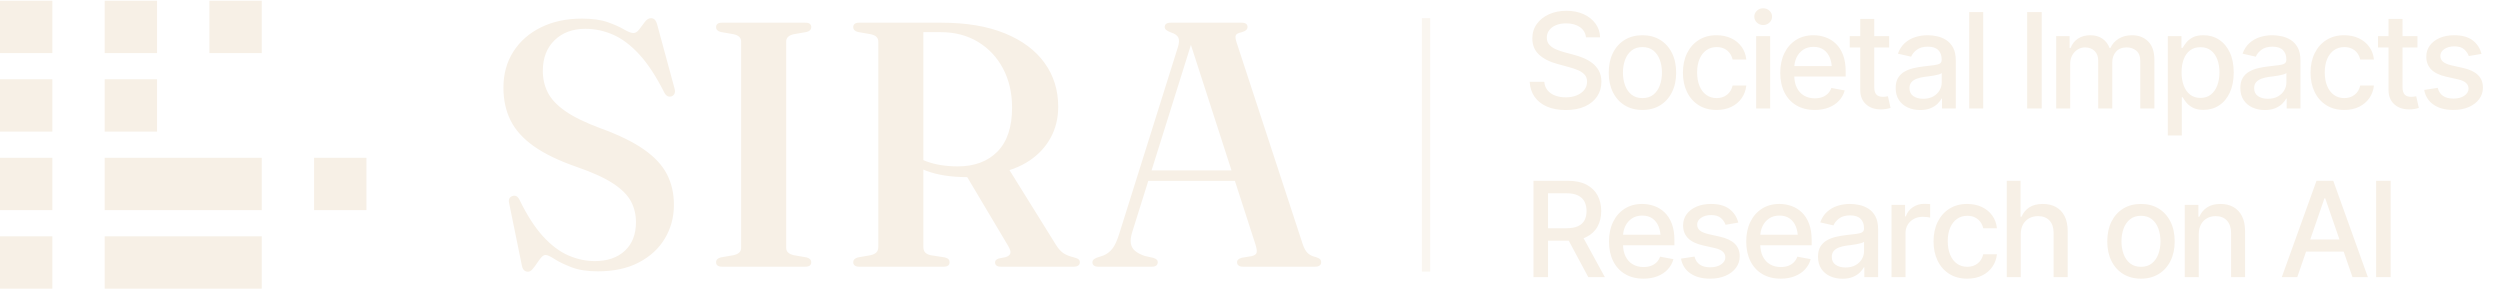
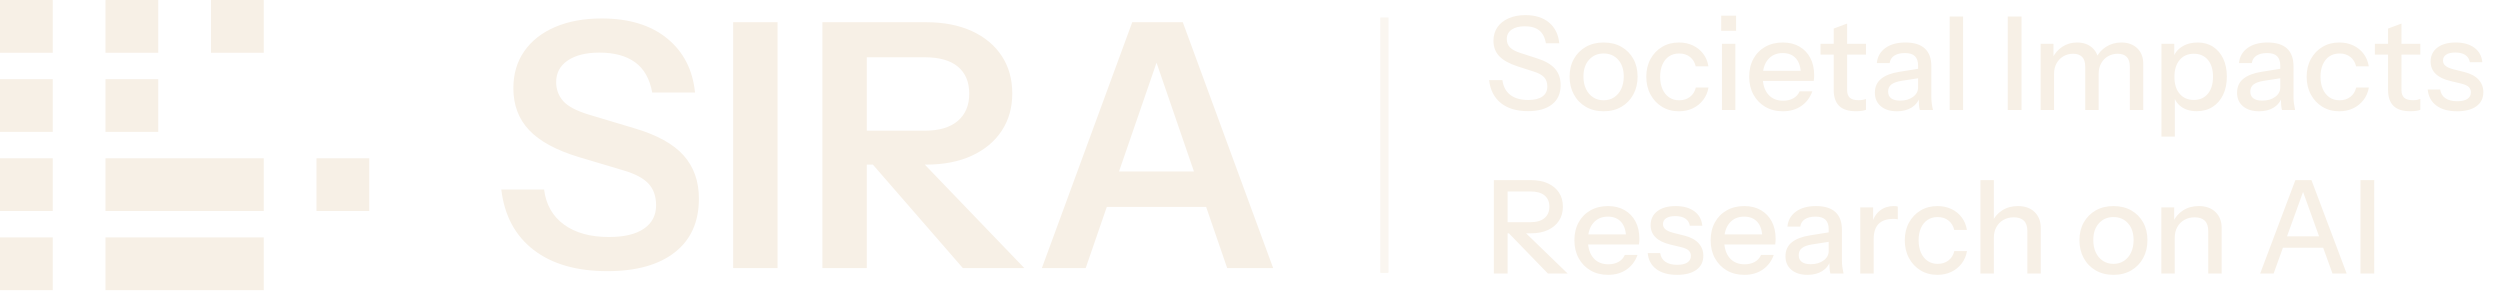
- <svg xmlns="http://www.w3.org/2000/svg" viewBox="0 0 717.2 82.6" width="717" height="83">
-   <path fill="#f7f0e6" d="M0.000 0.000h15.018v15.018h-15.018ZM30.036 0.000h15.018v15.018h-15.018ZM60.073 0.000h15.018v15.018h-15.018ZM0.000 22.527h15.018v15.018h-15.018ZM30.036 22.527h15.018v15.018h-15.018ZM0.000 45.055h15.018v15.018h-15.018ZM30.036 45.055h45.055v15.018h-45.055ZM90.109 45.055h15.018v15.018h-15.018ZM0.000 67.582h15.018v15.018h-15.018ZM30.036 67.582h45.055v15.018h-45.055Z" />
-   <path transform="translate(139.8 76.3)" fill="#f7f0e6" d="M31.67 1.33Q27.187 1.33 24.142 0.153Q21.098 -1.023 19.29 -2.193Q17.482 -3.363 16.723 -3.363Q16.078 -3.363 15.463 -2.639Q14.848 -1.915 14.221 -0.962Q13.593 -0.008 12.96 0.716Q12.327 1.44 11.647 1.44Q11.023 1.44 10.568 1.027Q10.113 0.615 9.933 -0.243L6.22 -18.433Q6.102 -19.108 6.341 -19.578Q6.58 -20.047 7.173 -20.257Q7.818 -20.503 8.334 -20.23Q8.85 -19.957 9.217 -19.223Q12.467 -12.537 15.997 -8.692Q19.528 -4.847 23.265 -3.228Q27.002 -1.61 30.823 -1.61Q36.278 -1.61 39.456 -4.57Q42.633 -7.53 42.647 -12.74Q42.66 -15.97 41.239 -18.689Q39.818 -21.408 36.103 -23.861Q32.388 -26.313 25.523 -28.67Q17.893 -31.335 13.308 -34.588Q8.723 -37.84 6.673 -41.967Q4.623 -46.093 4.623 -51.35Q4.623 -57.267 7.488 -61.732Q10.353 -66.197 15.435 -68.685Q20.517 -71.173 27.127 -71.173Q31.635 -71.173 34.54 -70.146Q37.445 -69.118 39.197 -68.077Q40.948 -67.037 41.927 -67.037Q42.807 -67.037 43.597 -68.095Q44.387 -69.153 45.2 -70.225Q46.013 -71.297 46.943 -71.297Q47.57 -71.297 48.004 -70.898Q48.438 -70.5 48.74 -69.43L53.737 -51.023Q53.947 -50.267 53.714 -49.69Q53.482 -49.113 52.863 -48.88Q52.23 -48.67 51.708 -48.938Q51.185 -49.205 50.82 -49.873Q47.295 -56.882 43.609 -60.887Q39.923 -64.892 36.061 -66.569Q32.198 -68.247 28.133 -68.247Q22.673 -68.247 19.298 -64.978Q15.923 -61.71 15.923 -56.137Q15.923 -52.835 17.327 -50.015Q18.732 -47.195 22.336 -44.664Q25.94 -42.133 32.513 -39.697Q40.427 -36.813 45.023 -33.567Q49.62 -30.322 51.583 -26.43Q53.547 -22.538 53.533 -17.683Q53.52 -12.42 50.942 -8.104Q48.365 -3.788 43.492 -1.229Q38.618 1.33 31.67 1.33ZM85.74 -5.423Q85.74 -4.566 86.302 -4.055Q86.865 -3.543 87.937 -3.3L91.593 -2.663Q92.93 -2.308 92.93 -1.268Q92.93 -0.696 92.526 -0.348Q92.122 0.0 91.24 0.0H67.317Q66.448 0.0 66.038 -0.348Q65.627 -0.696 65.627 -1.268Q65.627 -2.308 66.963 -2.663L70.62 -3.3Q71.717 -3.543 72.267 -4.055Q72.817 -4.566 72.817 -5.423V-64.577Q72.817 -65.434 72.267 -65.951Q71.717 -66.468 70.62 -66.7L66.963 -67.337Q65.627 -67.685 65.627 -68.74Q65.627 -69.332 66.038 -69.666Q66.448 -70.0 67.317 -70.0H91.24Q92.122 -70.0 92.526 -69.666Q92.93 -69.332 92.93 -68.74Q92.93 -67.685 91.593 -67.337L87.937 -66.7Q86.865 -66.468 86.302 -65.951Q85.74 -65.434 85.74 -64.577ZM163.78 -45.9Q163.78 -40.958 161.601 -36.981Q159.422 -33.003 155.449 -30.378Q151.477 -27.753 146.005 -26.777Q144.562 -26.533 143.222 -26.282Q141.883 -26.03 140.519 -25.867Q139.155 -25.703 137.575 -25.703Q134.158 -25.703 131.248 -26.158Q128.338 -26.613 125.978 -27.503Q123.618 -28.392 121.82 -29.68L122.217 -32.233Q123.795 -31.047 125.82 -30.275Q127.845 -29.503 130.17 -29.14Q132.495 -28.777 134.942 -28.777Q142.168 -28.777 146.356 -33.035Q150.543 -37.293 150.543 -45.647Q150.543 -51.933 147.967 -56.815Q145.39 -61.697 140.777 -64.492Q136.165 -67.287 130.078 -67.287H125.09V-5.68Q125.09 -4.673 125.594 -4.114Q126.098 -3.555 127.153 -3.3L131.277 -2.663Q132.043 -2.438 132.328 -2.117Q132.613 -1.795 132.613 -1.26Q132.613 0.0 130.923 0.0H106.667Q105.802 0.0 105.389 -0.353Q104.977 -0.707 104.977 -1.26Q104.977 -2.308 106.313 -2.663L109.97 -3.3Q111.078 -3.555 111.622 -4.114Q112.167 -4.673 112.167 -5.68V-64.577Q112.167 -65.443 111.617 -65.956Q111.067 -66.468 109.97 -66.7L106.313 -67.337Q104.977 -67.692 104.977 -68.74Q104.977 -69.332 105.389 -69.666Q105.802 -70.0 106.667 -70.0H130.308Q140.98 -70.0 148.452 -66.954Q155.925 -63.908 159.852 -58.479Q163.78 -53.05 163.78 -45.9ZM136.852 -27.09 149.283 -28.537 163.218 -6.133Q164.248 -4.508 165.402 -3.795Q166.555 -3.082 168.237 -2.69Q169.27 -2.415 169.628 -2.105Q169.987 -1.795 169.987 -1.26Q169.987 -0.707 169.554 -0.353Q169.122 0.0 168.243 0.0H147.342Q145.665 0.0 145.665 -1.26Q145.665 -1.662 145.922 -1.906Q146.18 -2.15 146.722 -2.357L148.712 -2.743Q149.858 -3.122 150.049 -3.851Q150.24 -4.58 149.432 -5.947ZM188.545 -27.627H216.465L216.682 -24.633H188.202ZM192.333 -1.26Q192.333 -0.707 191.932 -0.353Q191.532 0.0 190.663 0.0H175.273Q174.43 0.0 174.01 -0.347Q173.59 -0.693 173.59 -1.247Q173.59 -1.702 173.874 -1.997Q174.158 -2.292 174.803 -2.57L176.73 -3.208Q178.205 -3.802 179.287 -5.131Q180.37 -6.46 181.342 -9.617L198.082 -62.875Q198.673 -64.747 198.25 -65.703Q197.827 -66.66 196.145 -67.197Q195.165 -67.575 194.748 -67.922Q194.332 -68.268 194.332 -68.767Q194.332 -69.368 194.764 -69.684Q195.197 -70.0 196.075 -70.0H216.382Q217.262 -70.0 217.675 -69.684Q218.088 -69.368 218.088 -68.78Q218.088 -68.255 217.696 -67.891Q217.303 -67.527 216.365 -67.247Q215 -66.977 214.737 -66.4Q214.475 -65.823 214.928 -64.413L233.878 -6.597Q234.452 -4.81 235.318 -3.943Q236.185 -3.077 237.688 -2.765Q238.59 -2.463 238.902 -2.136Q239.215 -1.808 239.215 -1.26Q239.215 -0.707 238.788 -0.353Q238.362 0.0 237.495 0.0H216.788Q215.933 0.0 215.507 -0.353Q215.082 -0.707 215.082 -1.26Q215.082 -1.768 215.418 -2.065Q215.755 -2.362 216.445 -2.57L219.342 -3.04Q220.583 -3.355 220.717 -4.124Q220.85 -4.893 220.342 -6.457L201.395 -65.037L202.748 -66.49L185.003 -9.907Q184.402 -7.968 184.622 -6.662Q184.843 -5.355 185.857 -4.516Q186.87 -3.677 188.6 -3.087L191.03 -2.543Q191.693 -2.333 192.013 -2.052Q192.333 -1.77 192.333 -1.26Z" />
-   <rect x="407.9" y="5.0" width="2.4" height="72.7" fill="#f7f0e6" opacity="0.6" />
-   <path transform="translate(437.7 30.9)" fill="#f7f0e6" d="M11.482 0.453Q8.387 0.453 6.114 -0.525Q3.841 -1.503 2.557 -3.321Q1.273 -5.14 1.136 -7.645H5.322Q5.455 -6.145 6.303 -5.155Q7.151 -4.164 8.5 -3.674Q9.849 -3.184 11.459 -3.184Q13.229 -3.184 14.617 -3.748Q16.005 -4.312 16.801 -5.323Q17.597 -6.335 17.597 -7.689Q17.597 -8.914 16.894 -9.691Q16.191 -10.469 15.007 -10.977Q13.823 -11.485 12.343 -11.875L9.084 -12.766Q5.756 -13.664 3.828 -15.428Q1.9 -17.193 1.9 -20.084Q1.9 -22.466 3.188 -24.249Q4.475 -26.032 6.693 -27.025Q8.91 -28.018 11.675 -28.018Q14.484 -28.018 16.634 -27.029Q18.785 -26.04 20.03 -24.32Q21.275 -22.6 21.338 -20.395H17.286Q17.074 -22.299 15.521 -23.355Q13.968 -24.411 11.586 -24.411Q9.901 -24.411 8.654 -23.882Q7.407 -23.353 6.728 -22.425Q6.049 -21.497 6.049 -20.306Q6.049 -19.004 6.852 -18.185Q7.656 -17.367 8.823 -16.894Q9.99 -16.421 11.066 -16.128L13.745 -15.408Q15.063 -15.074 16.452 -14.513Q17.842 -13.953 19.039 -13.057Q20.236 -12.161 20.972 -10.832Q21.709 -9.504 21.709 -7.63Q21.709 -5.303 20.505 -3.475Q19.301 -1.648 17.018 -0.597Q14.736 0.453 11.482 0.453ZM33.469 0.43Q30.552 0.43 28.379 -0.907Q26.207 -2.245 25.01 -4.655Q23.813 -7.066 23.813 -10.257Q23.813 -13.493 25.01 -15.911Q26.207 -18.328 28.379 -19.666Q30.552 -21.004 33.469 -21.004Q36.401 -21.004 38.573 -19.666Q40.746 -18.328 41.95 -15.911Q43.155 -13.493 43.155 -10.257Q43.155 -7.066 41.95 -4.655Q40.746 -2.245 38.573 -0.907Q36.401 0.43 33.469 0.43ZM33.476 -2.969Q35.391 -2.969 36.627 -3.967Q37.863 -4.965 38.471 -6.63Q39.08 -8.294 39.08 -10.264Q39.08 -12.268 38.471 -13.935Q37.863 -15.601 36.627 -16.603Q35.391 -17.605 33.476 -17.605Q31.588 -17.605 30.346 -16.603Q29.105 -15.601 28.496 -13.935Q27.888 -12.268 27.888 -10.264Q27.888 -8.294 28.496 -6.63Q29.105 -4.965 30.346 -3.967Q31.588 -2.969 33.476 -2.969ZM54.751 0.43Q51.76 0.43 49.595 -0.944Q47.429 -2.319 46.262 -4.73Q45.095 -7.14 45.095 -10.257Q45.095 -13.434 46.285 -15.851Q47.474 -18.269 49.639 -19.636Q51.805 -21.004 54.721 -21.004Q57.085 -21.004 58.933 -20.137Q60.781 -19.271 61.924 -17.699Q63.067 -16.128 63.279 -14.027H59.345Q59.134 -15.003 58.551 -15.82Q57.969 -16.636 57.019 -17.12Q56.069 -17.605 54.773 -17.605Q53.092 -17.605 51.834 -16.721Q50.576 -15.838 49.873 -14.209Q49.17 -12.58 49.17 -10.354Q49.17 -8.101 49.858 -6.438Q50.547 -4.776 51.812 -3.872Q53.078 -2.969 54.773 -2.969Q56.518 -2.969 57.748 -3.93Q58.978 -4.891 59.345 -6.568H63.279Q63.064 -4.55 61.967 -2.971Q60.871 -1.392 59.039 -0.481Q57.208 0.43 54.751 0.43ZM66.103 0.0V-20.744H70.118V0.0ZM68.122 -23.928Q67.075 -23.928 66.326 -24.633Q65.576 -25.338 65.576 -26.333Q65.576 -27.331 66.326 -28.034Q67.075 -28.738 68.122 -28.738Q69.168 -28.738 69.918 -28.034Q70.667 -27.331 70.667 -26.335Q70.667 -25.338 69.918 -24.633Q69.168 -23.928 68.122 -23.928ZM82.906 0.43Q79.852 0.43 77.627 -0.892Q75.403 -2.215 74.211 -4.616Q73.02 -7.017 73.02 -10.227Q73.02 -13.422 74.198 -15.848Q75.377 -18.273 77.518 -19.638Q79.659 -21.004 82.542 -21.004Q84.305 -21.004 85.962 -20.427Q87.619 -19.85 88.936 -18.608Q90.254 -17.367 91.022 -15.386Q91.79 -13.404 91.79 -10.591V-9.151H75.291V-12.164H89.712L87.842 -11.163Q87.842 -13.077 87.248 -14.541Q86.654 -16.005 85.478 -16.838Q84.301 -17.671 82.557 -17.671Q80.813 -17.671 79.577 -16.831Q78.342 -15.99 77.689 -14.616Q77.035 -13.241 77.035 -11.608V-9.559Q77.035 -7.429 77.776 -5.941Q78.516 -4.453 79.848 -3.678Q81.18 -2.902 82.936 -2.902Q84.082 -2.902 85.023 -3.234Q85.964 -3.566 86.647 -4.234Q87.329 -4.902 87.686 -5.878L91.508 -5.166Q91.052 -3.488 89.881 -2.228Q88.71 -0.969 86.934 -0.269Q85.159 0.43 82.906 0.43ZM104.259 -20.744V-17.493H92.948V-20.744ZM95.969 -25.68H99.984V-6.086Q99.984 -4.665 100.585 -3.999Q101.186 -3.332 102.492 -3.332Q102.812 -3.332 103.177 -3.377Q103.543 -3.422 103.91 -3.496L104.66 -0.156Q104.047 0.048 103.327 0.16Q102.607 0.271 101.888 0.271Q99.186 0.271 97.577 -1.236Q95.969 -2.742 95.969 -5.262ZM113.154 0.453Q111.183 0.453 109.586 -0.28Q107.988 -1.013 107.061 -2.423Q106.133 -3.833 106.133 -5.863Q106.133 -7.63 106.812 -8.754Q107.491 -9.879 108.641 -10.545Q109.792 -11.211 111.204 -11.547Q112.616 -11.882 114.096 -12.053Q115.959 -12.272 117.112 -12.413Q118.264 -12.554 118.796 -12.879Q119.329 -13.204 119.329 -13.931V-14.035Q119.329 -15.783 118.338 -16.753Q117.347 -17.723 115.388 -17.723Q113.362 -17.723 112.189 -16.837Q111.016 -15.95 110.571 -14.851L106.771 -15.712Q107.45 -17.605 108.755 -18.77Q110.059 -19.935 111.757 -20.47Q113.454 -21.004 115.321 -21.004Q116.564 -21.004 117.956 -20.714Q119.347 -20.425 120.583 -19.653Q121.819 -18.881 122.596 -17.454Q123.374 -16.028 123.374 -13.768V0.0H119.425V-2.843H119.277Q118.898 -2.074 118.114 -1.316Q117.329 -0.557 116.104 -0.052Q114.879 0.453 113.154 0.453ZM114.022 -2.776Q115.707 -2.776 116.896 -3.44Q118.086 -4.104 118.715 -5.179Q119.344 -6.253 119.344 -7.466V-10.153Q119.121 -9.938 118.512 -9.76Q117.904 -9.582 117.123 -9.444Q116.342 -9.307 115.594 -9.211Q114.846 -9.114 114.356 -9.055Q113.187 -8.895 112.217 -8.544Q111.247 -8.194 110.668 -7.542Q110.089 -6.891 110.089 -5.804Q110.089 -4.308 111.196 -3.542Q112.304 -2.776 114.022 -2.776ZM131.237 -27.646V0.0H127.222V-27.646ZM148.026 -27.646V0.0H143.854V-27.646ZM152.178 0.0V-20.744H156.023V-17.337H156.305Q156.954 -19.063 158.427 -20.033Q159.901 -21.004 161.945 -21.004Q164.02 -21.004 165.426 -20.03Q166.833 -19.056 167.504 -17.337H167.727Q168.484 -19.011 170.096 -20.008Q171.709 -21.004 173.939 -21.004Q176.759 -21.004 178.556 -19.234Q180.352 -17.464 180.352 -13.901V0.0H176.307V-13.523Q176.307 -15.634 175.16 -16.575Q174.013 -17.516 172.418 -17.516Q170.451 -17.516 169.36 -16.3Q168.269 -15.085 168.269 -13.226V0.0H164.231V-13.79Q164.231 -15.471 163.188 -16.493Q162.146 -17.516 160.461 -17.516Q159.311 -17.516 158.338 -16.911Q157.366 -16.306 156.78 -15.243Q156.193 -14.179 156.193 -12.78V0.0ZM184.204 7.756V-20.744H188.115V-17.375H188.449Q188.813 -18.017 189.473 -18.87Q190.134 -19.724 191.316 -20.364Q192.498 -21.004 194.423 -21.004Q196.928 -21.004 198.886 -19.738Q200.843 -18.473 201.975 -16.081Q203.107 -13.69 203.107 -10.324Q203.107 -6.98 201.994 -4.572Q200.881 -2.163 198.921 -0.878Q196.962 0.408 194.438 0.408Q192.561 0.408 191.368 -0.23Q190.174 -0.868 189.495 -1.724Q188.816 -2.579 188.449 -3.236H188.219V7.756ZM193.563 -3.021Q195.359 -3.021 196.57 -3.991Q197.782 -4.962 198.4 -6.622Q199.018 -8.283 199.018 -10.354Q199.018 -12.413 198.407 -14.044Q197.797 -15.675 196.592 -16.625Q195.388 -17.575 193.563 -17.575Q191.8 -17.575 190.597 -16.677Q189.395 -15.779 188.774 -14.155Q188.152 -12.532 188.152 -10.354Q188.152 -8.183 188.781 -6.531Q189.41 -4.88 190.62 -3.95Q191.83 -3.021 193.563 -3.021ZM212.032 0.453Q210.061 0.453 208.464 -0.28Q206.866 -1.013 205.938 -2.423Q205.011 -3.833 205.011 -5.863Q205.011 -7.63 205.69 -8.754Q206.369 -9.879 207.519 -10.545Q208.67 -11.211 210.082 -11.547Q211.494 -11.882 212.974 -12.053Q214.837 -12.272 215.99 -12.413Q217.142 -12.554 217.674 -12.879Q218.207 -13.204 218.207 -13.931V-14.035Q218.207 -15.783 217.216 -16.753Q216.225 -17.723 214.266 -17.723Q212.24 -17.723 211.067 -16.837Q209.894 -15.95 209.449 -14.851L205.649 -15.712Q206.328 -17.605 207.633 -18.77Q208.937 -19.935 210.635 -20.47Q212.332 -21.004 214.199 -21.004Q215.442 -21.004 216.834 -20.714Q218.225 -20.425 219.461 -19.653Q220.697 -18.881 221.474 -17.454Q222.252 -16.028 222.252 -13.768V0.0H218.303V-2.843H218.155Q217.776 -2.074 216.991 -1.316Q216.207 -0.557 214.982 -0.052Q213.757 0.453 212.032 0.453ZM212.9 -2.776Q214.585 -2.776 215.774 -3.44Q216.964 -4.104 217.593 -5.179Q218.222 -6.253 218.222 -7.466V-10.153Q217.999 -9.938 217.39 -9.76Q216.782 -9.582 216.001 -9.444Q215.22 -9.307 214.472 -9.211Q213.724 -9.114 213.234 -9.055Q212.065 -8.895 211.095 -8.544Q210.124 -8.194 209.546 -7.542Q208.967 -6.891 208.967 -5.804Q208.967 -4.308 210.074 -3.542Q211.182 -2.776 212.9 -2.776ZM234.806 0.43Q231.815 0.43 229.65 -0.944Q227.484 -2.319 226.317 -4.73Q225.15 -7.14 225.15 -10.257Q225.15 -13.434 226.339 -15.851Q227.529 -18.269 229.694 -19.636Q231.859 -21.004 234.776 -21.004Q237.14 -21.004 238.988 -20.137Q240.836 -19.271 241.979 -17.699Q243.122 -16.128 243.334 -14.027H239.4Q239.188 -15.003 238.606 -15.82Q238.023 -16.636 237.073 -17.12Q236.123 -17.605 234.828 -17.605Q233.147 -17.605 231.889 -16.721Q230.631 -15.838 229.928 -14.209Q229.225 -12.58 229.225 -10.354Q229.225 -8.101 229.913 -6.438Q230.601 -4.776 231.867 -3.872Q233.132 -2.969 234.828 -2.969Q236.572 -2.969 237.802 -3.93Q239.033 -4.891 239.4 -6.568H243.334Q243.118 -4.55 242.022 -2.971Q240.925 -1.392 239.094 -0.481Q237.263 0.43 234.806 0.43ZM255.814 -20.744V-17.493H244.503V-20.744ZM247.523 -25.68H251.539V-6.086Q251.539 -4.665 252.14 -3.999Q252.741 -3.332 254.047 -3.332Q254.366 -3.332 254.732 -3.377Q255.097 -3.422 255.465 -3.496L256.214 -0.156Q255.602 0.048 254.882 0.16Q254.162 0.271 253.442 0.271Q250.741 0.271 249.132 -1.236Q247.523 -2.742 247.523 -5.262ZM274.194 -15.653 270.542 -15.029Q270.201 -16.065 269.242 -16.939Q268.282 -17.812 266.386 -17.812Q264.679 -17.812 263.536 -17.039Q262.393 -16.265 262.393 -15.081Q262.393 -14.038 263.163 -13.393Q263.933 -12.747 265.636 -12.35L268.947 -11.608Q271.793 -10.962 273.197 -9.574Q274.602 -8.186 274.602 -6.004Q274.602 -4.134 273.526 -2.681Q272.45 -1.228 270.544 -0.399Q268.639 0.43 266.134 0.43Q262.645 0.43 260.454 -1.071Q258.263 -2.572 257.754 -5.314L261.636 -5.908Q262.011 -4.375 263.15 -3.601Q264.289 -2.828 266.111 -2.828Q268.086 -2.828 269.28 -3.663Q270.475 -4.498 270.475 -5.678Q270.475 -7.648 267.536 -8.327L264.041 -9.114Q261.124 -9.778 259.74 -11.213Q258.355 -12.647 258.355 -14.844Q258.355 -16.688 259.382 -18.072Q260.408 -19.456 262.217 -20.23Q264.026 -21.004 266.356 -21.004Q269.733 -21.004 271.654 -19.54Q273.574 -18.076 274.194 -15.653Z" />
-   <path transform="translate(437.7 79.3)" fill="#f7f0e6" d="M2.227 0.0V-27.646H12.09Q15.304 -27.646 17.421 -26.539Q19.538 -25.431 20.598 -23.474Q21.657 -21.516 21.657 -18.97Q21.657 -16.432 20.599 -14.51Q19.542 -12.587 17.412 -11.526Q15.282 -10.465 12.068 -10.465H4.616V-14.035H11.675Q13.723 -14.035 14.996 -14.621Q16.269 -15.207 16.859 -16.31Q17.449 -17.412 17.449 -18.97Q17.449 -20.544 16.851 -21.687Q16.254 -22.83 14.981 -23.449Q13.708 -24.069 11.645 -24.069H6.398V0.0ZM17.953 0.0 11.259 -12.484H15.883L22.704 0.0ZM33.773 0.43Q30.719 0.43 28.494 -0.892Q26.27 -2.215 25.079 -4.616Q23.887 -7.017 23.887 -10.227Q23.887 -13.422 25.066 -15.848Q26.244 -18.273 28.385 -19.638Q30.526 -21.004 33.41 -21.004Q35.172 -21.004 36.829 -20.427Q38.486 -19.85 39.804 -18.608Q41.121 -17.367 41.889 -15.386Q42.657 -13.404 42.657 -10.591V-9.151H26.158V-12.164H40.579L38.709 -11.163Q38.709 -13.077 38.115 -14.541Q37.521 -16.005 36.345 -16.838Q35.169 -17.671 33.424 -17.671Q31.68 -17.671 30.445 -16.831Q29.209 -15.99 28.556 -14.616Q27.903 -13.241 27.903 -11.608V-9.559Q27.903 -7.429 28.643 -5.941Q29.383 -4.453 30.715 -3.678Q32.048 -2.902 33.803 -2.902Q34.95 -2.902 35.89 -3.234Q36.831 -3.566 37.514 -4.234Q38.197 -4.902 38.553 -5.878L42.375 -5.166Q41.919 -3.488 40.748 -2.228Q39.577 -0.969 37.801 -0.269Q36.026 0.43 33.773 0.43ZM60.982 -15.653 57.33 -15.029Q56.989 -16.065 56.03 -16.939Q55.07 -17.812 53.174 -17.812Q51.467 -17.812 50.324 -17.039Q49.181 -16.265 49.181 -15.081Q49.181 -14.038 49.951 -13.393Q50.721 -12.747 52.424 -12.35L55.735 -11.608Q58.581 -10.962 59.985 -9.574Q61.39 -8.186 61.39 -6.004Q61.39 -4.134 60.314 -2.681Q59.238 -1.228 57.332 -0.399Q55.427 0.43 52.922 0.43Q49.433 0.43 47.242 -1.071Q45.051 -2.572 44.542 -5.314L48.424 -5.908Q48.799 -4.375 49.938 -3.601Q51.077 -2.828 52.899 -2.828Q54.874 -2.828 56.069 -3.663Q57.263 -4.498 57.263 -5.678Q57.263 -7.648 54.324 -8.327L50.829 -9.114Q47.912 -9.778 46.528 -11.213Q45.144 -12.647 45.144 -14.844Q45.144 -16.688 46.17 -18.072Q47.196 -19.456 49.005 -20.23Q50.814 -21.004 53.144 -21.004Q56.521 -21.004 58.442 -19.54Q60.362 -18.076 60.982 -15.653ZM73.146 0.43Q70.092 0.43 67.867 -0.892Q65.643 -2.215 64.452 -4.616Q63.26 -7.017 63.26 -10.227Q63.26 -13.422 64.439 -15.848Q65.617 -18.273 67.758 -19.638Q69.899 -21.004 72.783 -21.004Q74.545 -21.004 76.202 -20.427Q77.859 -19.85 79.177 -18.608Q80.494 -17.367 81.262 -15.386Q82.03 -13.404 82.03 -10.591V-9.151H65.531V-12.164H79.952L78.082 -11.163Q78.082 -13.077 77.488 -14.541Q76.894 -16.005 75.718 -16.838Q74.542 -17.671 72.797 -17.671Q71.053 -17.671 69.818 -16.831Q68.582 -15.99 67.929 -14.616Q67.276 -13.241 67.276 -11.608V-9.559Q67.276 -7.429 68.016 -5.941Q68.756 -4.453 70.089 -3.678Q71.421 -2.902 73.176 -2.902Q74.323 -2.902 75.263 -3.234Q76.204 -3.566 76.887 -4.234Q77.57 -4.902 77.926 -5.878L81.748 -5.166Q81.292 -3.488 80.121 -2.228Q78.95 -0.969 77.175 -0.269Q75.399 0.43 73.146 0.43ZM90.87 0.453Q88.899 0.453 87.302 -0.28Q85.704 -1.013 84.776 -2.423Q83.849 -3.833 83.849 -5.863Q83.849 -7.63 84.528 -8.754Q85.207 -9.879 86.357 -10.545Q87.508 -11.211 88.92 -11.547Q90.332 -11.882 91.812 -12.053Q93.675 -12.272 94.827 -12.413Q95.98 -12.554 96.512 -12.879Q97.045 -13.204 97.045 -13.931V-14.035Q97.045 -15.783 96.054 -16.753Q95.063 -17.723 93.104 -17.723Q91.078 -17.723 89.905 -16.837Q88.732 -15.95 88.287 -14.851L84.487 -15.712Q85.166 -17.605 86.47 -18.77Q87.775 -19.935 89.473 -20.47Q91.17 -21.004 93.037 -21.004Q94.28 -21.004 95.672 -20.714Q97.063 -20.425 98.299 -19.653Q99.535 -18.881 100.312 -17.454Q101.09 -16.028 101.09 -13.768V0.0H97.141V-2.843H96.993Q96.614 -2.074 95.829 -1.316Q95.045 -0.557 93.82 -0.052Q92.595 0.453 90.87 0.453ZM91.738 -2.776Q93.423 -2.776 94.612 -3.44Q95.802 -4.104 96.431 -5.179Q97.06 -6.253 97.06 -7.466V-10.153Q96.837 -9.938 96.228 -9.76Q95.62 -9.582 94.839 -9.444Q94.057 -9.307 93.31 -9.211Q92.562 -9.114 92.072 -9.055Q90.903 -8.895 89.933 -8.544Q88.962 -8.194 88.383 -7.542Q87.805 -6.891 87.805 -5.804Q87.805 -4.308 88.912 -3.542Q90.02 -2.776 91.738 -2.776ZM104.938 0.0V-20.744H108.82V-17.427H109.042Q109.614 -19.1 111.055 -20.067Q112.497 -21.034 114.312 -21.034Q114.69 -21.034 115.202 -21.011Q115.714 -20.989 116.026 -20.945V-17.093Q115.781 -17.163 115.16 -17.239Q114.538 -17.315 113.904 -17.315Q112.482 -17.315 111.358 -16.712Q110.233 -16.109 109.593 -15.057Q108.953 -14.005 108.953 -12.639V0.0ZM126.651 0.43Q123.66 0.43 121.494 -0.944Q119.329 -2.319 118.162 -4.73Q116.995 -7.14 116.995 -10.257Q116.995 -13.434 118.184 -15.851Q119.373 -18.269 121.539 -19.636Q123.704 -21.004 126.621 -21.004Q128.985 -21.004 130.833 -20.137Q132.681 -19.271 133.824 -17.699Q134.967 -16.128 135.178 -14.027H131.245Q131.033 -15.003 130.451 -15.82Q129.868 -16.636 128.918 -17.12Q127.968 -17.605 126.673 -17.605Q124.992 -17.605 123.734 -16.721Q122.476 -15.838 121.773 -14.209Q121.069 -12.58 121.069 -10.354Q121.069 -8.101 121.758 -6.438Q122.446 -4.776 123.712 -3.872Q124.977 -2.969 126.673 -2.969Q128.417 -2.969 129.647 -3.93Q130.877 -4.891 131.245 -6.568H135.178Q134.963 -4.55 133.867 -2.971Q132.77 -1.392 130.939 -0.481Q129.107 0.43 126.651 0.43ZM142.018 -12.305V0.0H138.002V-27.646H141.958V-17.337H142.24Q142.96 -19.026 144.452 -20.015Q145.944 -21.004 148.363 -21.004Q150.493 -21.004 152.095 -20.128Q153.696 -19.252 154.588 -17.514Q155.481 -15.775 155.481 -13.181V0.0H151.436V-12.691Q151.436 -14.988 150.258 -16.248Q149.079 -17.508 146.983 -17.508Q145.539 -17.508 144.424 -16.894Q143.309 -16.28 142.663 -15.124Q142.018 -13.968 142.018 -12.305ZM176.488 0.43Q173.572 0.43 171.399 -0.907Q169.226 -2.245 168.029 -4.655Q166.833 -7.066 166.833 -10.257Q166.833 -13.493 168.029 -15.911Q169.226 -18.328 171.399 -19.666Q173.572 -21.004 176.488 -21.004Q179.42 -21.004 181.593 -19.666Q183.766 -18.328 184.97 -15.911Q186.174 -13.493 186.174 -10.257Q186.174 -7.066 184.97 -4.655Q183.766 -2.245 181.593 -0.907Q179.42 0.43 176.488 0.43ZM176.496 -2.969Q178.411 -2.969 179.646 -3.967Q180.882 -4.965 181.491 -6.63Q182.099 -8.294 182.099 -10.264Q182.099 -12.268 181.491 -13.935Q180.882 -15.601 179.646 -16.603Q178.411 -17.605 176.496 -17.605Q174.607 -17.605 173.366 -16.603Q172.124 -15.601 171.516 -13.935Q170.907 -12.268 170.907 -10.264Q170.907 -8.294 171.516 -6.63Q172.124 -4.965 173.366 -3.967Q174.607 -2.969 176.496 -2.969ZM193.08 -12.305V0.0H189.065V-20.744H192.976V-17.337H193.243Q193.96 -19.011 195.461 -20.008Q196.962 -21.004 199.307 -21.004Q201.426 -21.004 203.012 -20.121Q204.599 -19.237 205.482 -17.497Q206.365 -15.757 206.365 -13.181V0.0H202.35V-12.691Q202.35 -14.944 201.17 -16.226Q199.99 -17.508 197.941 -17.508Q196.542 -17.508 195.442 -16.894Q194.342 -16.28 193.711 -15.124Q193.08 -13.968 193.08 -12.305ZM221.335 0.0H216.897L226.857 -27.646H231.666L241.597 0.0H237.188L229.358 -22.622H229.136ZM222.077 -10.821H236.431V-7.325H222.077ZM248.128 -27.646V0.0H243.957V-27.646Z" />
+ <svg xmlns="http://www.w3.org/2000/svg" viewBox="0 0 732.1 85.0" width="732" height="85">
+   <path fill="#f7f0e6" d="M0.000 0.000h15.447v15.447h-15.447ZM30.895 0.000h15.447v15.447h-15.447ZM61.789 0.000h15.447v15.447h-15.447ZM0.000 23.171h15.447v15.447h-15.447ZM30.895 23.171h15.447v15.447h-15.447ZM0.000 46.342h15.447v15.447h-15.447ZM30.895 46.342h46.342v15.447h-46.342ZM92.684 46.342h15.447v15.447h-15.447ZM0.000 69.513h15.447v15.447h-15.447ZM30.895 69.513h46.342v15.447h-46.342Z" />
+   <path transform="translate(143.8 78.5)" fill="#f7f0e6" d="M34.067 0.9Q20.533 0.9 12.45 -5.333Q4.367 -11.567 3 -23.0H15.533Q16.367 -16.367 21.367 -12.733Q26.367 -9.1 34.5 -9.1Q41.233 -9.1 44.783 -11.55Q48.333 -14 48.333 -18.367Q48.333 -22.333 46.1 -24.733Q43.867 -27.133 38.7 -28.633L25.733 -32.5Q15.8 -35.5 11.167 -40.383Q6.533 -45.267 6.533 -52.667Q6.533 -58.933 9.733 -63.517Q12.933 -68.1 18.767 -70.6Q24.6 -73.1 32.4 -73.1Q44.4 -73.1 51.567 -67.25Q58.733 -61.4 59.733 -51.4H47.2Q46.1 -57.433 42.183 -60.267Q38.267 -63.1 31.733 -63.1Q25.867 -63.1 22.467 -60.8Q19.067 -58.5 19.067 -54.467Q19.067 -51.233 21.133 -48.9Q23.2 -46.567 28.767 -44.9L42 -40.933Q51.867 -38.033 56.367 -33.017Q60.867 -28 60.867 -20.333Q60.867 -10.133 53.817 -4.617Q46.767 0.9 34.067 0.9ZM70.9 0.0V-72.0H83.9V0.0ZM97.033 0.0V-72.0H127.367Q135.133 -72.0 140.8 -69.4Q146.467 -66.8 149.55 -62.117Q152.633 -57.433 152.633 -51.133Q152.633 -44.9 149.55 -40.217Q146.467 -35.533 140.8 -32.917Q135.133 -30.3 127.367 -30.3H107.167V-40.233H127Q133.333 -40.233 136.683 -43.1Q140.033 -45.967 140.033 -51.067Q140.033 -56.2 136.733 -58.967Q133.433 -61.733 127 -61.733H110.033V0.0ZM138.167 0.0 106.133 -36.833H120.734L156.167 0.0ZM161.3 0.0 187.767 -72.0H198.967L174.133 0.0ZM215.567 0.0 190.8 -72.0H202.567L229.033 0.0ZM174.967 -28.3H214.433V-17.9H174.967Z" />
+   <rect x="404.2" y="5.1" width="2.4" height="74.8" fill="#f7f0e6" opacity="0.6" />
+   <path transform="translate(434.7 32.2)" fill="#f7f0e6" d="M12.743 0.342Q7.777 0.342 4.826 -2.02Q1.875 -4.383 1.368 -8.74H5.269Q5.637 -5.903 7.575 -4.414Q9.513 -2.926 12.806 -2.926Q15.567 -2.926 16.992 -3.952Q18.417 -4.978 18.417 -6.891Q18.417 -8.575 17.48 -9.582Q16.543 -10.589 14.478 -11.235L9.715 -12.768Q6.08 -13.946 4.364 -15.738Q2.647 -17.531 2.647 -20.267Q2.647 -22.559 3.806 -24.238Q4.965 -25.916 7.081 -26.847Q9.196 -27.778 12.008 -27.778Q16.34 -27.778 18.937 -25.593Q21.533 -23.408 21.913 -19.532H18.012Q17.556 -22.103 16.042 -23.307Q14.529 -24.51 11.843 -24.51Q9.361 -24.51 7.955 -23.522Q6.549 -22.534 6.549 -20.761Q6.549 -19.291 7.473 -18.335Q8.398 -17.379 10.577 -16.682L15.542 -15.073Q19.013 -13.971 20.666 -12.078Q22.319 -10.184 22.319 -7.283Q22.319 -3.635 19.811 -1.647Q17.303 0.342 12.743 0.342ZM34.897 0.38Q31.933 0.38 29.684 -0.931Q27.436 -2.242 26.188 -4.541Q24.941 -6.84 24.941 -9.766Q24.941 -12.717 26.201 -14.959Q27.461 -17.201 29.697 -18.481Q31.933 -19.76 34.897 -19.76Q37.899 -19.76 40.134 -18.481Q42.37 -17.201 43.611 -14.959Q44.853 -12.717 44.853 -9.766Q44.853 -6.84 43.605 -4.541Q42.357 -2.242 40.122 -0.931Q37.886 0.38 34.897 0.38ZM34.897 -2.837Q36.657 -2.837 37.981 -3.711Q39.305 -4.585 40.052 -6.15Q40.799 -7.714 40.799 -9.804Q40.799 -12.907 39.159 -14.725Q37.519 -16.543 34.897 -16.543Q32.3 -16.543 30.647 -14.719Q28.994 -12.895 28.994 -9.804Q28.994 -7.714 29.741 -6.15Q30.489 -4.585 31.825 -3.711Q33.161 -2.837 34.897 -2.837ZM56.962 0.38Q54.175 0.38 52.022 -0.925Q49.869 -2.229 48.634 -4.522Q47.399 -6.815 47.399 -9.741Q47.399 -12.667 48.634 -14.921Q49.869 -17.176 52.022 -18.468Q54.175 -19.76 56.937 -19.76Q59.229 -19.76 61.06 -18.892Q62.89 -18.025 64.074 -16.454Q65.259 -14.883 65.588 -12.781H61.877Q61.484 -14.491 60.211 -15.517Q58.938 -16.543 57.013 -16.543Q55.315 -16.543 54.068 -15.707Q52.82 -14.871 52.136 -13.338Q51.452 -11.805 51.452 -9.741Q51.452 -7.676 52.136 -6.118Q52.82 -4.56 54.08 -3.699Q55.341 -2.837 57.038 -2.837Q58.913 -2.837 60.211 -3.851Q61.509 -4.864 61.902 -6.574H65.613Q65.259 -4.497 64.049 -2.926Q62.839 -1.355 61.022 -0.488Q59.204 0.38 56.962 0.38ZM69.553 0.0V-19.38H73.479V0.0ZM69.337 -23.18V-27.613H73.695V-23.18ZM87.387 0.38Q84.461 0.38 82.245 -0.918Q80.028 -2.217 78.78 -4.497Q77.533 -6.777 77.533 -9.741Q77.533 -12.717 78.768 -14.978Q80.003 -17.239 82.232 -18.5Q84.461 -19.76 87.375 -19.76Q90.174 -19.76 92.239 -18.569Q94.303 -17.379 95.431 -15.238Q96.558 -13.097 96.558 -10.197Q96.558 -9.741 96.533 -9.342Q96.507 -8.943 96.431 -8.512H80.167V-11.463H93.657L92.669 -10.298Q92.669 -13.414 91.27 -15.042Q89.87 -16.669 87.349 -16.669Q84.677 -16.669 83.087 -14.833Q81.497 -12.996 81.497 -9.728Q81.497 -6.435 83.087 -4.573Q84.677 -2.711 87.476 -2.711Q89.173 -2.711 90.44 -3.407Q91.707 -4.104 92.302 -5.459H96.013Q95.063 -2.749 92.815 -1.184Q90.567 0.38 87.387 0.38ZM108.832 0.367Q105.437 0.367 103.86 -1.21Q102.283 -2.787 102.283 -5.865V-23.839L106.21 -25.308V-5.827Q106.21 -4.307 107.008 -3.585Q107.806 -2.863 109.579 -2.863Q110.276 -2.863 110.808 -2.964Q111.34 -3.065 111.733 -3.217V-0.051Q111.315 0.139 110.548 0.253Q109.782 0.367 108.832 0.367ZM98.42 -16.213V-19.38H111.733V-16.213ZM127.49 0.0Q127.313 -0.709 127.243 -1.583Q127.173 -2.457 127.173 -3.737H126.996V-12.971Q126.996 -14.833 126.065 -15.751Q125.134 -16.669 123.133 -16.669Q121.182 -16.669 120.023 -15.909Q118.864 -15.149 118.674 -13.743H114.912Q115.165 -16.492 117.382 -18.126Q119.599 -19.76 123.272 -19.76Q127.072 -19.76 128.972 -17.999Q130.872 -16.239 130.872 -12.793V-3.737Q130.872 -2.863 130.992 -1.944Q131.113 -1.026 131.341 0.0ZM120.802 0.38Q117.838 0.38 116.09 -1.083Q114.342 -2.546 114.342 -5.054Q114.342 -7.651 116.185 -9.139Q118.028 -10.627 121.473 -11.172L127.87 -12.198V-9.424L122.094 -8.525Q120.169 -8.221 119.193 -7.486Q118.218 -6.751 118.218 -5.383Q118.218 -4.079 119.117 -3.407Q120.017 -2.736 121.714 -2.736Q124.007 -2.736 125.501 -3.832Q126.996 -4.927 126.996 -6.599L127.503 -3.787Q126.819 -1.773 125.071 -0.697Q123.323 0.38 120.802 0.38ZM136.243 0.0V-27.36H140.169V0.0ZM153.254 0.0V-27.36H157.282V0.0ZM162.881 0.0V-19.38H166.643V-14.82H166.807V0.0ZM175.94 0.0V-12.667Q175.94 -14.63 175.022 -15.548Q174.103 -16.467 172.393 -16.467Q170.823 -16.467 169.55 -15.726Q168.277 -14.985 167.542 -13.661Q166.807 -12.337 166.807 -10.564L166.313 -15.086Q167.289 -17.239 169.208 -18.5Q171.127 -19.76 173.521 -19.76Q176.409 -19.76 178.138 -18.088Q179.867 -16.416 179.867 -13.68V0.0ZM188.999 0.0V-12.667Q188.999 -14.63 188.081 -15.548Q187.163 -16.467 185.453 -16.467Q183.882 -16.467 182.609 -15.726Q181.336 -14.985 180.601 -13.661Q179.867 -12.337 179.867 -10.564L179.069 -15.086Q180.044 -17.239 182.039 -18.5Q184.034 -19.76 186.491 -19.76Q189.417 -19.76 191.172 -18.069Q192.926 -16.378 192.926 -13.553V0.0ZM208.582 0.355Q205.833 0.355 204.035 -0.963Q202.236 -2.28 201.679 -4.649L202.185 -4.712V7.79H198.259V-19.38H202.021V-14.934L201.628 -15.035Q202.249 -17.239 204.212 -18.5Q206.175 -19.76 208.861 -19.76Q211.457 -19.76 213.376 -18.512Q215.295 -17.265 216.353 -15.023Q217.411 -12.781 217.411 -9.766Q217.411 -6.713 216.309 -4.433Q215.207 -2.153 213.231 -0.899Q211.255 0.355 208.582 0.355ZM207.746 -2.939Q210.343 -2.939 211.85 -4.75Q213.357 -6.561 213.357 -9.753Q213.357 -12.92 211.844 -14.693Q210.33 -16.467 207.721 -16.467Q205.137 -16.467 203.598 -14.662Q202.059 -12.857 202.059 -9.665Q202.059 -6.523 203.598 -4.731Q205.137 -2.939 207.746 -2.939ZM233.548 0.0Q233.371 -0.709 233.301 -1.583Q233.231 -2.457 233.231 -3.737H233.054V-12.971Q233.054 -14.833 232.123 -15.751Q231.192 -16.669 229.191 -16.669Q227.24 -16.669 226.081 -15.909Q224.922 -15.149 224.732 -13.743H220.97Q221.223 -16.492 223.44 -18.126Q225.657 -19.76 229.33 -19.76Q233.13 -19.76 235.03 -17.999Q236.93 -16.239 236.93 -12.793V-3.737Q236.93 -2.863 237.05 -1.944Q237.171 -1.026 237.399 0.0ZM226.86 0.38Q223.896 0.38 222.148 -1.083Q220.4 -2.546 220.4 -5.054Q220.4 -7.651 222.243 -9.139Q224.086 -10.627 227.531 -11.172L233.928 -12.198V-9.424L228.152 -8.525Q226.227 -8.221 225.251 -7.486Q224.276 -6.751 224.276 -5.383Q224.276 -4.079 225.175 -3.407Q226.075 -2.736 227.772 -2.736Q230.065 -2.736 231.559 -3.832Q233.054 -4.927 233.054 -6.599L233.561 -3.787Q232.877 -1.773 231.129 -0.697Q229.381 0.38 226.86 0.38ZM250.344 0.38Q247.557 0.38 245.404 -0.925Q243.251 -2.229 242.016 -4.522Q240.781 -6.815 240.781 -9.741Q240.781 -12.667 242.016 -14.921Q243.251 -17.176 245.404 -18.468Q247.557 -19.76 250.319 -19.76Q252.611 -19.76 254.442 -18.892Q256.272 -18.025 257.456 -16.454Q258.641 -14.883 258.97 -12.781H255.259Q254.866 -14.491 253.593 -15.517Q252.32 -16.543 250.395 -16.543Q248.697 -16.543 247.45 -15.707Q246.202 -14.871 245.518 -13.338Q244.834 -11.805 244.834 -9.741Q244.834 -7.676 245.518 -6.118Q246.202 -4.56 247.462 -3.699Q248.723 -2.837 250.42 -2.837Q252.295 -2.837 253.593 -3.851Q254.891 -4.864 255.284 -6.574H258.995Q258.641 -4.497 257.431 -2.926Q256.221 -1.355 254.404 -0.488Q252.586 0.38 250.344 0.38ZM271.168 0.367Q267.773 0.367 266.196 -1.21Q264.619 -2.787 264.619 -5.865V-23.839L268.546 -25.308V-5.827Q268.546 -4.307 269.344 -3.585Q270.142 -2.863 271.915 -2.863Q272.612 -2.863 273.144 -2.964Q273.676 -3.065 274.069 -3.217V-0.051Q273.651 0.139 272.884 0.253Q272.118 0.367 271.168 0.367ZM260.756 -16.213V-19.38H274.069V-16.213ZM284.823 0.38Q281.023 0.38 278.768 -1.292Q276.513 -2.964 276.235 -5.991H279.883Q280.123 -4.319 281.409 -3.439Q282.695 -2.559 284.873 -2.559Q286.811 -2.559 287.844 -3.236Q288.876 -3.914 288.876 -5.168Q288.876 -6.067 288.287 -6.694Q287.698 -7.321 285.988 -7.739L282.872 -8.487Q279.946 -9.183 278.515 -10.621Q277.083 -12.059 277.083 -14.149Q277.083 -16.758 279.047 -18.259Q281.01 -19.76 284.43 -19.76Q287.812 -19.76 289.889 -18.234Q291.967 -16.707 292.22 -13.997H288.572Q288.344 -15.365 287.255 -16.093Q286.165 -16.821 284.316 -16.821Q282.568 -16.821 281.637 -16.207Q280.706 -15.593 280.706 -14.465Q280.706 -13.579 281.403 -12.964Q282.099 -12.35 283.733 -11.919L286.925 -11.121Q289.699 -10.437 291.112 -8.898Q292.524 -7.359 292.524 -5.219Q292.524 -2.571 290.491 -1.096Q288.458 0.38 284.823 0.38Z" />
+   <path transform="translate(434.7 80.1)" fill="#f7f0e6" d="M2.761 0.0V-27.36H13.579Q16.517 -27.36 18.62 -26.391Q20.723 -25.422 21.85 -23.687Q22.977 -21.951 22.977 -19.595Q22.977 -17.252 21.85 -15.498Q20.723 -13.743 18.62 -12.762Q16.517 -11.78 13.579 -11.78H5.827V-15.035H13.452Q16.175 -15.035 17.6 -16.245Q19.025 -17.455 19.025 -19.583Q19.025 -21.698 17.619 -22.87Q16.213 -24.041 13.452 -24.041H6.789V0.0ZM18.595 0.0 5.231 -13.781H10.133L24.371 0.0ZM36.201 0.38Q33.275 0.38 31.059 -0.918Q28.842 -2.217 27.594 -4.497Q26.347 -6.777 26.347 -9.741Q26.347 -12.717 27.582 -14.978Q28.817 -17.239 31.046 -18.5Q33.275 -19.76 36.189 -19.76Q38.988 -19.76 41.053 -18.569Q43.117 -17.379 44.245 -15.238Q45.372 -13.097 45.372 -10.197Q45.372 -9.741 45.347 -9.342Q45.321 -8.943 45.245 -8.512H28.981V-11.463H42.471L41.483 -10.298Q41.483 -13.414 40.084 -15.042Q38.684 -16.669 36.163 -16.669Q33.491 -16.669 31.901 -14.833Q30.311 -12.996 30.311 -9.728Q30.311 -6.435 31.901 -4.573Q33.491 -2.711 36.29 -2.711Q37.987 -2.711 39.254 -3.407Q40.521 -4.104 41.116 -5.459H44.827Q43.877 -2.749 41.629 -1.184Q39.381 0.38 36.201 0.38ZM56.405 0.38Q52.605 0.38 50.35 -1.292Q48.095 -2.964 47.817 -5.991H51.465Q51.705 -4.319 52.991 -3.439Q54.277 -2.559 56.455 -2.559Q58.393 -2.559 59.426 -3.236Q60.458 -3.914 60.458 -5.168Q60.458 -6.067 59.869 -6.694Q59.28 -7.321 57.57 -7.739L54.454 -8.487Q51.528 -9.183 50.097 -10.621Q48.665 -12.059 48.665 -14.149Q48.665 -16.758 50.629 -18.259Q52.592 -19.76 56.012 -19.76Q59.394 -19.76 61.471 -18.234Q63.549 -16.707 63.802 -13.997H60.154Q59.926 -15.365 58.837 -16.093Q57.747 -16.821 55.898 -16.821Q54.15 -16.821 53.219 -16.207Q52.288 -15.593 52.288 -14.465Q52.288 -13.579 52.985 -12.964Q53.681 -12.35 55.315 -11.919L58.507 -11.121Q61.281 -10.437 62.694 -8.898Q64.106 -7.359 64.106 -5.219Q64.106 -2.571 62.073 -1.096Q60.04 0.38 56.405 0.38ZM76.101 0.38Q73.175 0.38 70.959 -0.918Q68.742 -2.217 67.494 -4.497Q66.247 -6.777 66.247 -9.741Q66.247 -12.717 67.482 -14.978Q68.717 -17.239 70.946 -18.5Q73.175 -19.76 76.089 -19.76Q78.888 -19.76 80.953 -18.569Q83.017 -17.379 84.145 -15.238Q85.272 -13.097 85.272 -10.197Q85.272 -9.741 85.247 -9.342Q85.221 -8.943 85.145 -8.512H68.881V-11.463H82.371L81.383 -10.298Q81.383 -13.414 79.984 -15.042Q78.584 -16.669 76.063 -16.669Q73.391 -16.669 71.801 -14.833Q70.211 -12.996 70.211 -9.728Q70.211 -6.435 71.801 -4.573Q73.391 -2.711 76.19 -2.711Q77.887 -2.711 79.154 -3.407Q80.421 -4.104 81.016 -5.459H84.727Q83.777 -2.749 81.529 -1.184Q79.281 0.38 76.101 0.38ZM101.308 0.0Q101.131 -0.709 101.061 -1.583Q100.991 -2.457 100.991 -3.737H100.814V-12.971Q100.814 -14.833 99.883 -15.751Q98.952 -16.669 96.951 -16.669Q95 -16.669 93.841 -15.909Q92.682 -15.149 92.492 -13.743H88.73Q88.983 -16.492 91.2 -18.126Q93.417 -19.76 97.09 -19.76Q100.89 -19.76 102.79 -17.999Q104.69 -16.239 104.69 -12.793V-3.737Q104.69 -2.863 104.81 -1.944Q104.931 -1.026 105.159 0.0ZM94.62 0.38Q91.656 0.38 89.908 -1.083Q88.16 -2.546 88.16 -5.054Q88.16 -7.651 90.003 -9.139Q91.846 -10.627 95.291 -11.172L101.688 -12.198V-9.424L95.912 -8.525Q93.987 -8.221 93.011 -7.486Q92.036 -6.751 92.036 -5.383Q92.036 -4.079 92.935 -3.407Q93.835 -2.736 95.532 -2.736Q97.825 -2.736 99.319 -3.832Q100.814 -4.927 100.814 -6.599L101.321 -3.787Q100.637 -1.773 98.889 -0.697Q97.141 0.38 94.62 0.38ZM110.061 0.0V-19.38H113.823V-14.567H113.987V0.0ZM113.987 -10.108 113.493 -14.706Q114.177 -17.176 115.862 -18.468Q117.547 -19.76 119.839 -19.76Q120.713 -19.76 121.055 -19.608V-15.884Q120.865 -15.96 120.523 -15.979Q120.181 -15.998 119.687 -15.998Q116.85 -15.998 115.419 -14.522Q113.987 -13.047 113.987 -10.108ZM132.658 0.38Q129.871 0.38 127.718 -0.925Q125.565 -2.229 124.33 -4.522Q123.095 -6.815 123.095 -9.741Q123.095 -12.667 124.33 -14.921Q125.565 -17.176 127.718 -18.468Q129.871 -19.76 132.633 -19.76Q134.925 -19.76 136.756 -18.892Q138.586 -18.025 139.77 -16.454Q140.955 -14.883 141.284 -12.781H137.573Q137.18 -14.491 135.907 -15.517Q134.634 -16.543 132.709 -16.543Q131.011 -16.543 129.764 -15.707Q128.516 -14.871 127.832 -13.338Q127.148 -11.805 127.148 -9.741Q127.148 -7.676 127.832 -6.118Q128.516 -4.56 129.776 -3.699Q131.037 -2.837 132.734 -2.837Q134.609 -2.837 135.907 -3.851Q137.205 -4.864 137.598 -6.574H141.309Q140.955 -4.497 139.745 -2.926Q138.535 -1.355 136.718 -0.488Q134.9 0.38 132.658 0.38ZM145.249 0.0V-27.36H149.175V0.0ZM158.992 0.0V-12.464Q158.992 -14.465 157.985 -15.466Q156.978 -16.467 155.015 -16.467Q153.305 -16.467 151.981 -15.707Q150.657 -14.947 149.916 -13.604Q149.175 -12.261 149.175 -10.463L148.681 -15.086Q149.657 -17.239 151.626 -18.5Q153.596 -19.76 156.218 -19.76Q159.321 -19.76 161.12 -18.006Q162.919 -16.251 162.919 -13.363V0.0ZM184.199 0.38Q181.235 0.38 178.986 -0.931Q176.738 -2.242 175.49 -4.541Q174.243 -6.84 174.243 -9.766Q174.243 -12.717 175.503 -14.959Q176.763 -17.201 178.999 -18.481Q181.235 -19.76 184.199 -19.76Q187.201 -19.76 189.436 -18.481Q191.672 -17.201 192.913 -14.959Q194.155 -12.717 194.155 -9.766Q194.155 -6.84 192.907 -4.541Q191.659 -2.242 189.424 -0.931Q187.188 0.38 184.199 0.38ZM184.199 -2.837Q185.959 -2.837 187.283 -3.711Q188.607 -4.585 189.354 -6.15Q190.101 -7.714 190.101 -9.804Q190.101 -12.907 188.461 -14.725Q186.821 -16.543 184.199 -16.543Q181.602 -16.543 179.949 -14.719Q178.296 -12.895 178.296 -9.804Q178.296 -7.714 179.043 -6.15Q179.791 -4.585 181.127 -3.711Q182.463 -2.837 184.199 -2.837ZM198.221 0.0V-19.38H201.983V-14.82H202.147V0.0ZM211.964 0.0V-12.464Q211.964 -14.465 210.957 -15.466Q209.95 -16.467 207.987 -16.467Q206.277 -16.467 204.953 -15.707Q203.629 -14.947 202.888 -13.604Q202.147 -12.261 202.147 -10.463L201.653 -15.086Q202.629 -17.239 204.598 -18.5Q206.568 -19.76 209.19 -19.76Q212.293 -19.76 214.092 -18.006Q215.891 -16.251 215.891 -13.363V0.0ZM227.164 0.0 237.475 -27.36H240.971L231.103 0.0ZM248.343 0.0 238.488 -27.36H242.187L252.497 0.0ZM232.383 -10.906H247.025V-7.562H232.383ZM256.538 0.0V-27.36H260.566V0.0Z" />
</svg>
